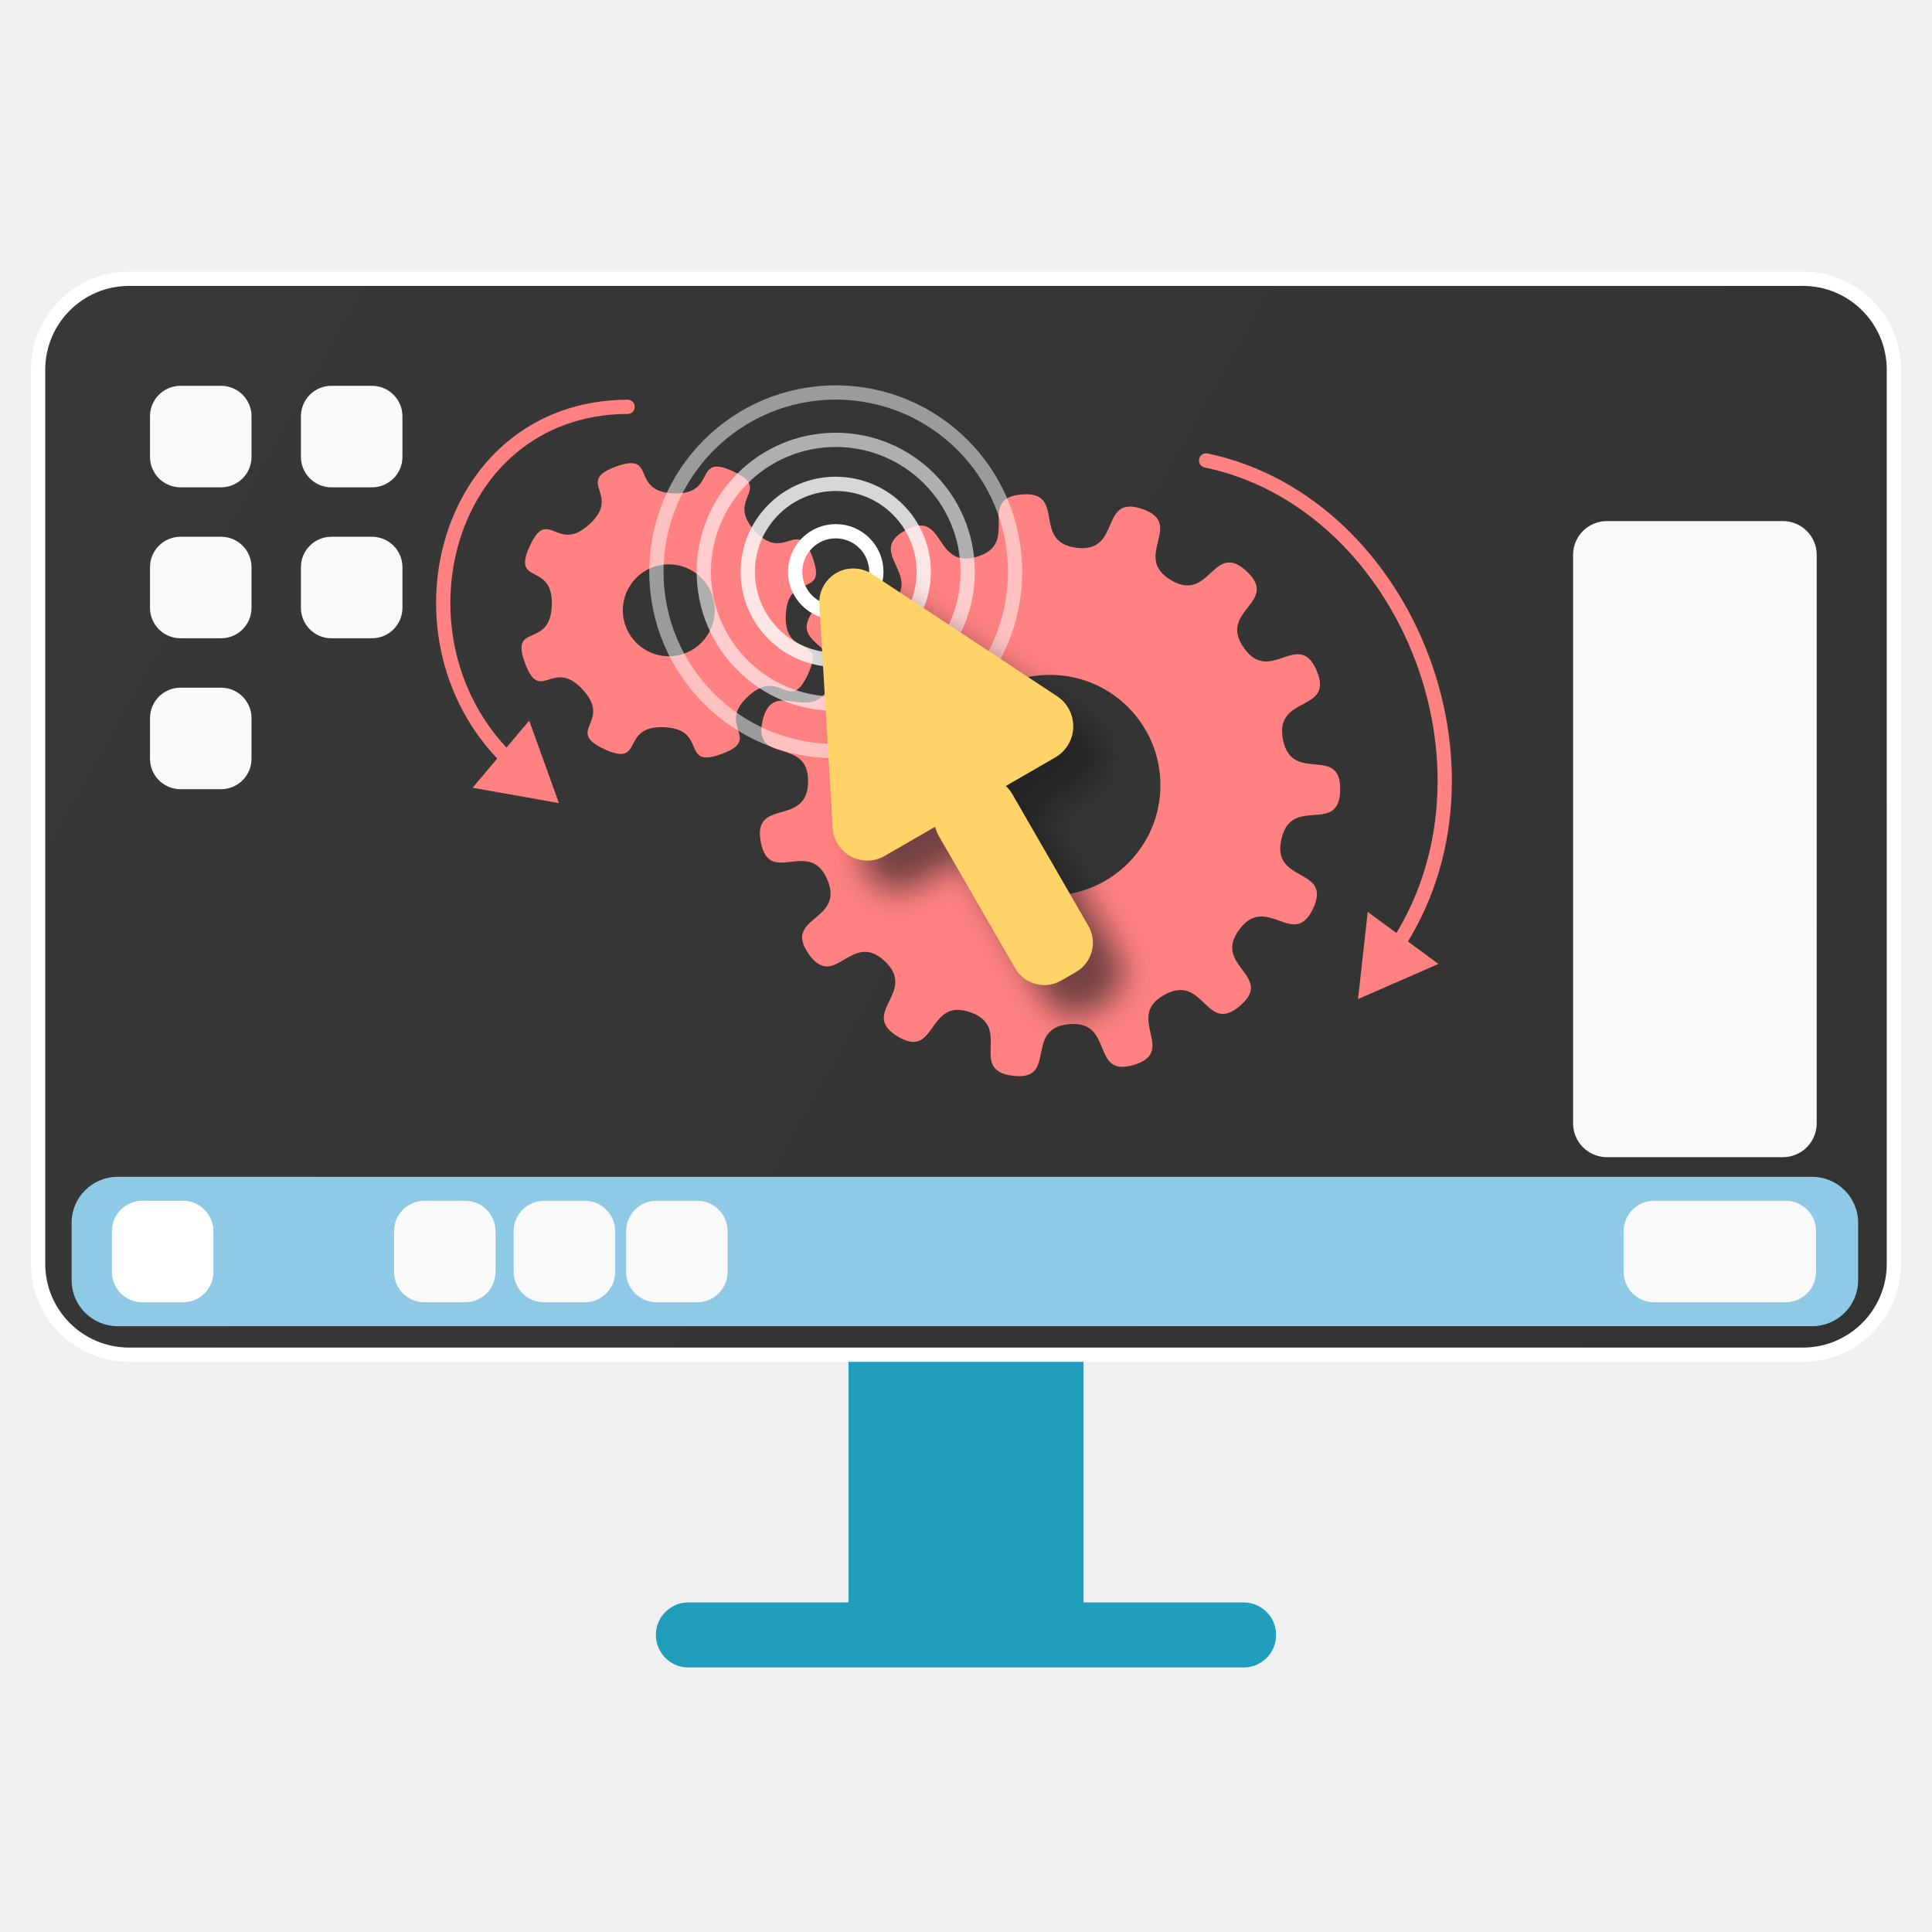
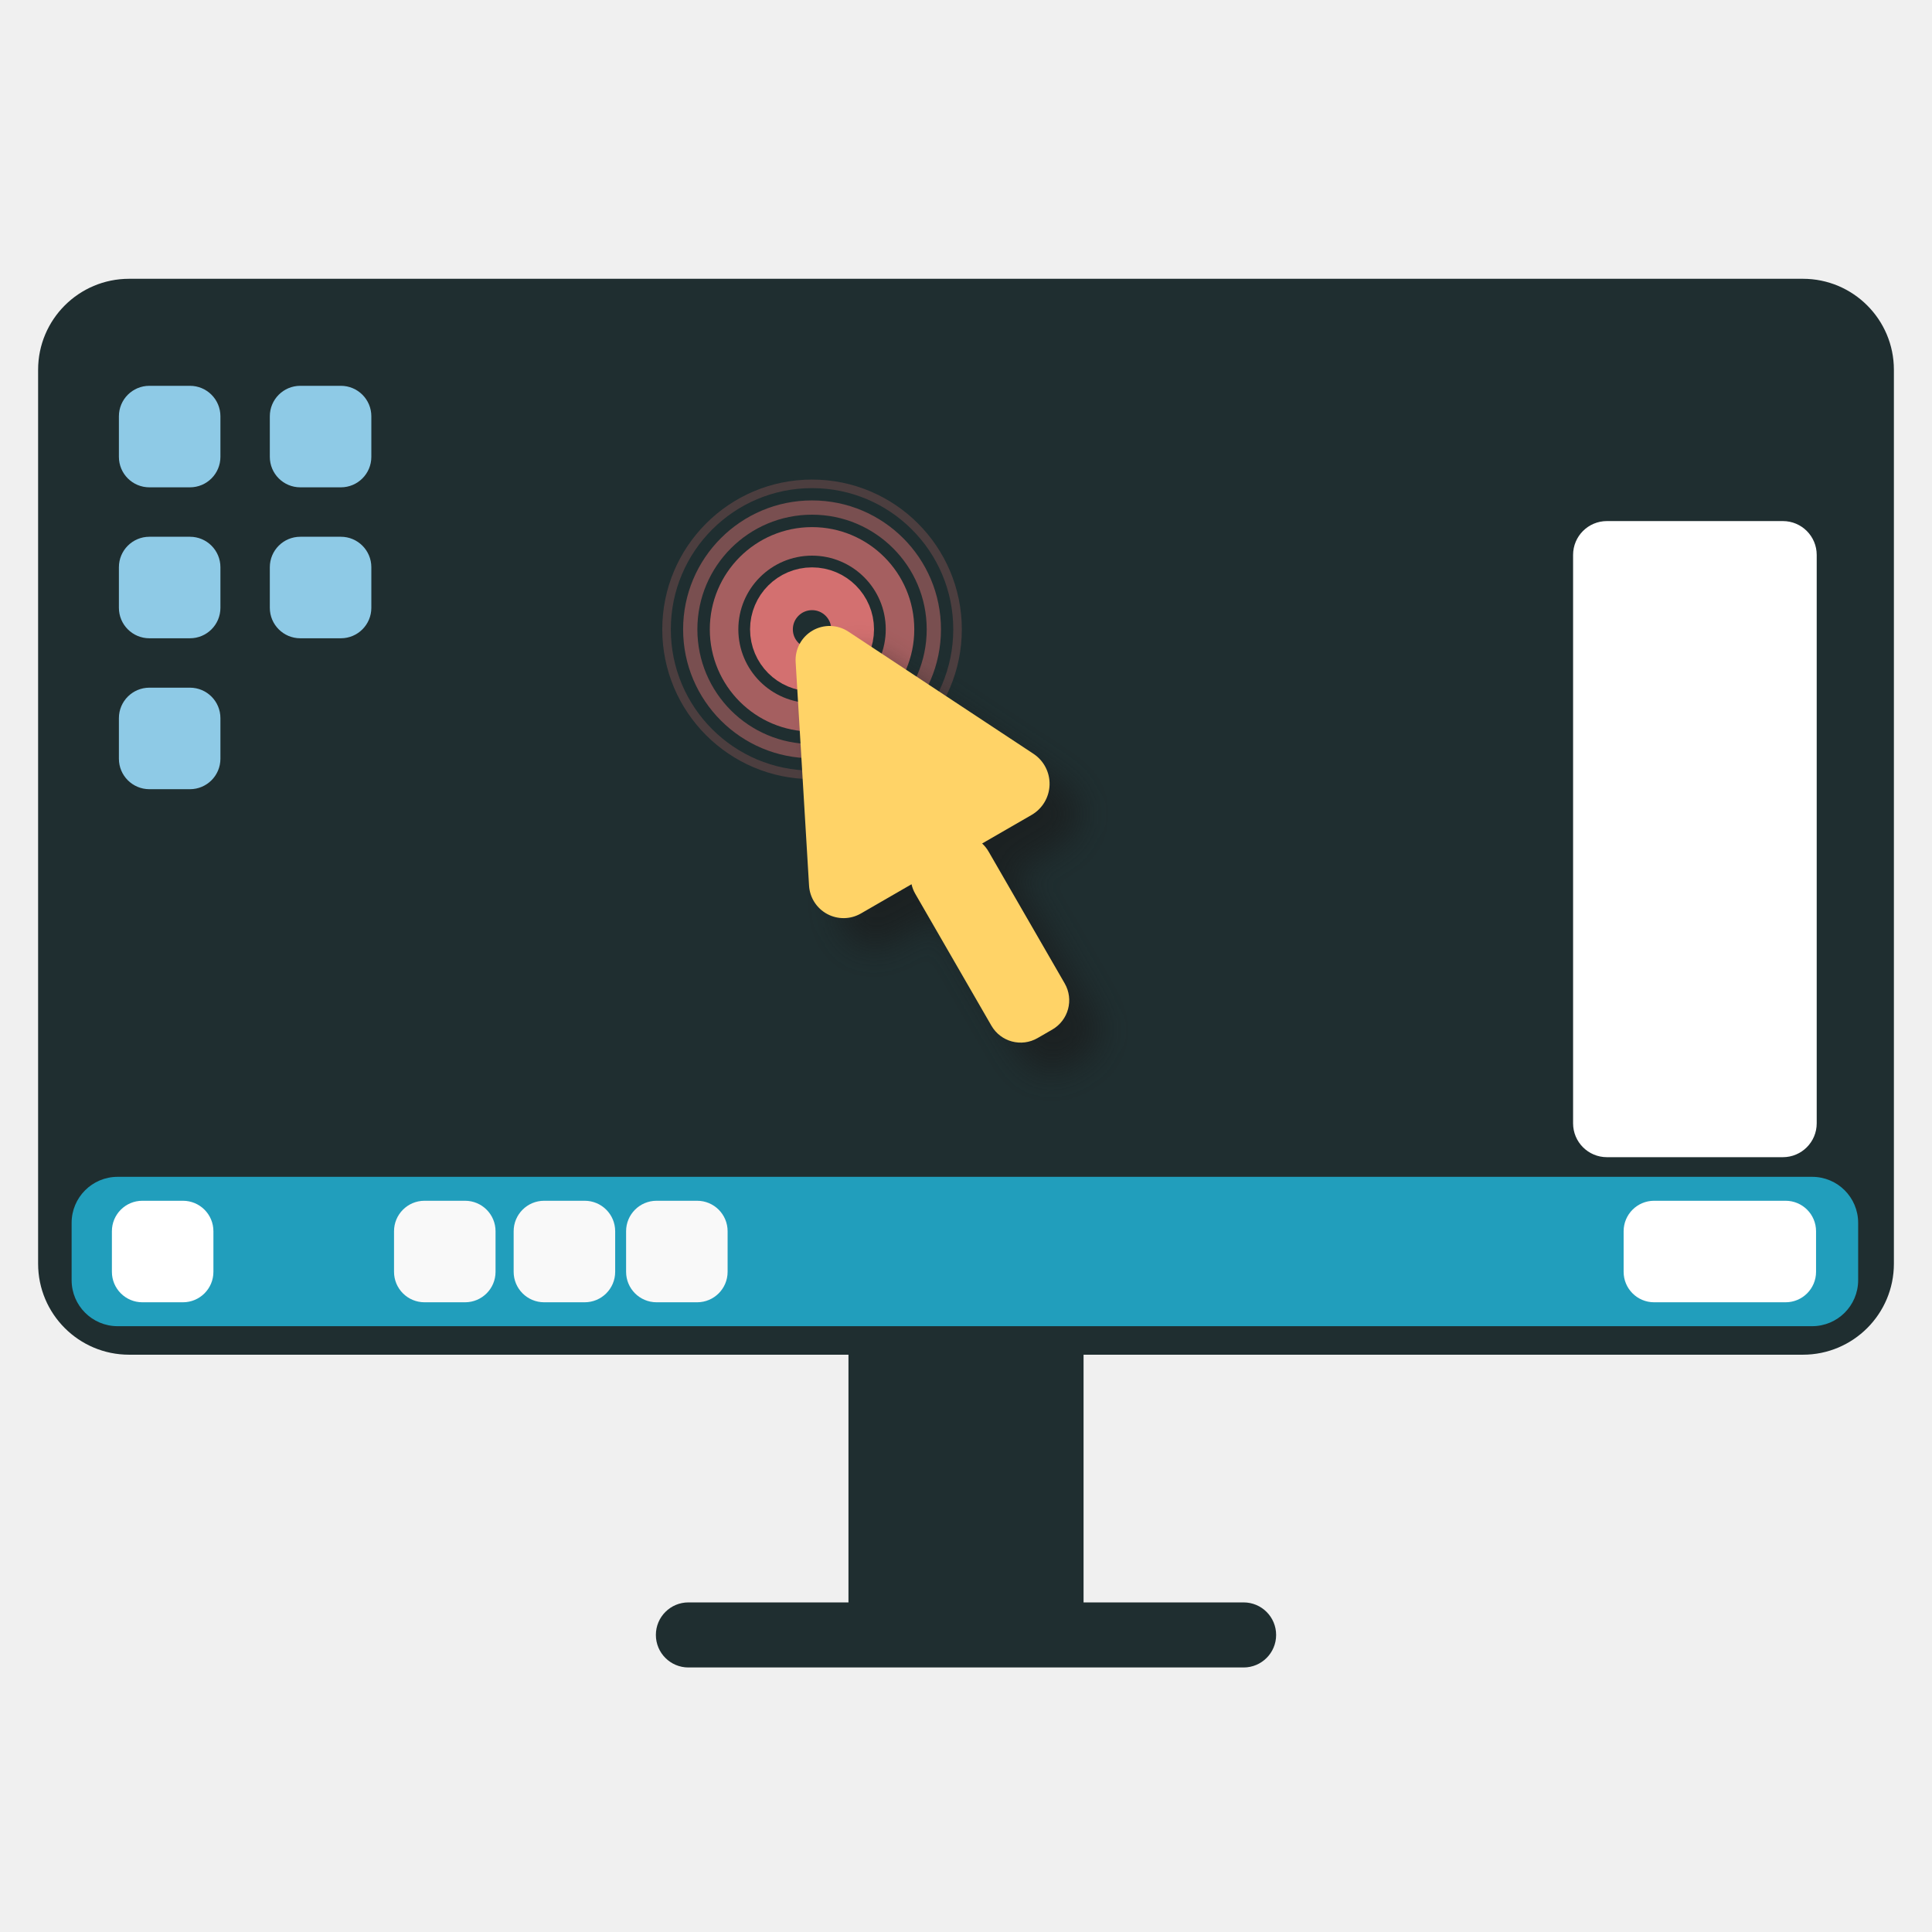
- <svg xmlns="http://www.w3.org/2000/svg" xmlns:xlink="http://www.w3.org/1999/xlink" width="256" height="256" viewBox="0 0 67.733 67.733" version="1.1" id="svg1" xml:space="preserve">
+ <svg xmlns="http://www.w3.org/2000/svg" width="256" height="256" viewBox="0 0 67.733 67.733" version="1.1" id="svg1" xml:space="preserve">
  <defs id="defs1">
-     <linearGradient id="linearGradient5">
-       <stop style="stop-color:#383838;stop-opacity:1;" offset="0" id="stop5" />
-       <stop style="stop-color:#333333;stop-opacity:1;" offset="1" id="stop6" />
-     </linearGradient>
-     <marker style="overflow:visible" id="Triangle" refX="0" refY="0" orient="auto-start-reverse" markerWidth="1" markerHeight="1" viewBox="0 0 1 1" preserveAspectRatio="xMidYMid">
-       <path transform="scale(0.5)" style="fill:context-stroke;fill-rule:evenodd;stroke:context-stroke;stroke-width:1pt" d="M 5.77,0 -2.88,5 V -5 Z" id="path135" />
-     </marker>
-     <linearGradient id="linearGradient1">
-       <stop style="stop-color:#8ecae6;stop-opacity:1;" offset="0" id="stop1" />
-       <stop style="stop-color:#219ebc;stop-opacity:1;" offset="1" id="stop2" />
-     </linearGradient>
-     <linearGradient xlink:href="#linearGradient1" id="linearGradient2" x1="54.357" y1="7.098" x2="3.863" y2="66.919" gradientUnits="userSpaceOnUse" />
    <filter style="color-interpolation-filters:sRGB" id="filter17" x="-0.135" y="-0.089" width="1.271" height="1.178">
      <feGaussianBlur stdDeviation="0.541" id="feGaussianBlur17" />
    </filter>
-     <linearGradient xlink:href="#linearGradient5" id="linearGradient6" x1="3.696" y1="12.027" x2="64.037" y2="46.072" gradientUnits="userSpaceOnUse" />
  </defs>
  <g id="layer1">
-     <g id="g2" transform="translate(-80.97985,-0.7877417)">
-       <path id="path2" style="fill:url(#linearGradient2);fill-opacity:1;stroke:none;stroke-width:0.8;stroke-linecap:round;stroke-linejoin:round" d="m 34.267,67.333 c -5.882,0 -19.291,0.183 -27.36,0.301 -3.594,0.053 -6.459,-2.814 -6.404,-6.408 0.119,-7.851 0.298,-20.81 0.298,-27.36 0,-18.483 14.984,-33.467 33.467,-33.467 18.483,-1.6e-7 33.467,14.984 33.467,33.467 0,18.483 -14.984,33.467 -33.467,33.467 z" transform="translate(-0.2507216,-0.1509983)" />
-       <path style="fill:none;stroke:#ffffff;stroke-width:4;stroke-linecap:round;stroke-linejoin:round;stroke-dasharray:none;stroke-opacity:1" d="m 43.93,35.34 c -3.274,0 -12.745,0.151 -12.745,0.151 0,0 0.151,-9.064 0.151,-12.745 0,-6.956 5.639,-12.595 12.595,-12.595 6.956,0 12.595,5.639 12.595,12.595" id="path3" />
-       <path id="path6" style="fill:none;stroke:#ffffff;stroke-width:4;stroke-linecap:round;stroke-linejoin:round;stroke-dasharray:none;stroke-opacity:1" d="m 24.103,35.522 c -2.113,0.026 -4.224,0.047 -5.592,0.047 -6.956,0 -12.595,5.639 -12.595,12.595 -1e-7,6.956 5.639,12.595 12.595,12.595 6.956,0 12.595,-5.639 12.595,-12.595 0,-3.274 0.151,-12.745 0.151,-12.745" />
-     </g>
    <g id="g1">
      <rect style="fill:#8ecae6;fill-opacity:1;stroke:none;stroke-width:0.8;stroke-linecap:round;stroke-linejoin:round" id="rect1-6" width="13.968" height="14.054" x="-28.24" y="-0.602" ry="0" />
      <rect style="fill:#219ebc;fill-opacity:1;stroke:none;stroke-width:0.8;stroke-linecap:round;stroke-linejoin:round" id="rect2-0" width="13.968" height="14.054" x="-28.24" y="13.452" ry="0" />
      <rect style="fill:#88f8af;fill-opacity:1;stroke:none;stroke-width:0.8;stroke-linecap:round;stroke-linejoin:round" id="rect3-6" width="13.968" height="14.054" x="-28.24" y="27.506" ry="0" />
      <rect style="fill:#ffd367;fill-opacity:1;stroke:none;stroke-width:0.8;stroke-linecap:round;stroke-linejoin:round" id="rect4-2" width="13.968" height="14.054" x="-28.24" y="41.56" ry="0" />
      <rect style="fill:#ff8181;fill-opacity:1;stroke:none;stroke-width:0.8;stroke-linecap:round;stroke-linejoin:round" id="rect5-6" width="13.968" height="14.054" x="-28.24" y="55.613" ry="0" />
    </g>
-     <rect style="fill:#219ebc;fill-opacity:1;stroke:none;stroke-width:1;stroke-linecap:round;stroke-linejoin:round;stroke-dasharray:none" id="rect3" width="8.242" height="11.228" x="29.746" y="45.74" />
-     <rect style="fill:url(#linearGradient6);fill-opacity:1;stroke:#ffffff;stroke-width:0.5;stroke-linecap:round;stroke-linejoin:round;stroke-dasharray:none" id="rect2" width="65.061" height="37.72" x="1.336" y="9.774" ry="3.19" />
-     <rect style="fill:#219ebc;fill-opacity:1;stroke:none;stroke-width:1;stroke-linecap:round;stroke-linejoin:round;stroke-dasharray:none" id="rect4" width="2.281" height="21.745" x="56.178" y="-44.739" transform="rotate(90)" ry="1.14" />
-     <rect style="fill:#f9f9f9;fill-opacity:1;stroke:none;stroke-width:0.5;stroke-linecap:round;stroke-linejoin:round" id="rect17" width="8.541" height="22.301" x="55.15" y="18.268" ry="1.186" />
-     <rect style="fill:#f9f9f9;stroke:none;stroke-width:0.5;stroke-linecap:round;stroke-linejoin:round;fill-opacity:1" id="rect12" width="3.559" height="3.559" x="10.55" y="13.526" ry="1.068" />
-     <rect style="fill:#f9f9f9;stroke:none;stroke-width:0.5;stroke-linecap:round;stroke-linejoin:round;fill-opacity:1" id="rect14" width="3.559" height="3.559" x="10.55" y="18.818" ry="1.068" />
-     <path style="fill:#ff8181;fill-opacity:1;stroke:none;stroke-width:1.135;stroke-linecap:round;stroke-linejoin:round;stroke-dasharray:none" id="path4" d="m 48.052,30.407 c -0.773,1.662 -1.838,-0.624 -2.937,0.843 -1.089,1.454 1.408,1.834 0.038,3.028 -1.382,1.204 -1.425,-1.318 -3.026,-0.424 -1.587,0.886 0.54,2.248 -1.197,2.782 -1.752,0.538 -0.766,-1.784 -2.592,-1.618 -1.81,0.164 -0.421,2.274 -2.225,2.054 -1.82,-0.221 0.026,-1.941 -1.709,-2.533 -1.72,-0.586 -1.31,1.906 -2.868,0.972 -1.573,-0.942 0.813,-1.763 -0.531,-3.009 -1.333,-1.235 -1.972,1.208 -3.016,-0.279 -1.053,-1.5 1.46,-1.279 0.738,-2.965 -0.715,-1.67 -2.292,0.302 -2.641,-1.481 -0.352,-1.799 1.854,-0.575 1.88,-2.408 0.026,-1.817 -2.217,-0.657 -1.81,-2.428 0.41,-1.787 1.928,0.229 2.697,-1.435 0.763,-1.649 -1.758,-1.502 -0.666,-2.954 1.102,-1.465 1.668,0.993 3.048,-0.214 1.368,-1.196 -0.995,-2.087 0.593,-2.97 1.602,-0.891 1.12,1.585 2.871,1.044 1.736,-0.536 -0.061,-2.311 1.749,-2.472 1.826,-0.162 0.378,1.904 2.198,2.122 1.804,0.216 0.885,-2.136 2.604,-1.547 1.734,0.595 -0.429,1.893 1.145,2.833 1.56,0.931 1.677,-1.592 3.008,-0.354 1.342,1.249 -1.162,1.555 -0.106,3.054 1.047,1.485 2.18,-0.772 2.892,0.9 0.718,1.687 -1.694,0.948 -1.339,2.747 0.352,1.783 2.305,0.181 2.276,1.998 -0.03,1.833 -1.933,0.177 -2.34,1.965 -0.403,1.772 2.032,1.103 1.266,2.751 z" transform="matrix(0.8815788,0,0,0.8810234,3.676756,5.054494)" />
-     <path style="fill:#ff8181;fill-opacity:1;stroke:none;stroke-width:2.167;stroke-linecap:round;stroke-linejoin:round;stroke-dasharray:none" id="path5" d="m 48.052,30.407 c -1.417,3.064 -2.048,-0.635 -4.53,1.653 -2.482,2.288 1.154,3.217 -2.015,4.381 -3.169,1.164 -0.999,-1.898 -4.372,-2.035 -3.373,-0.137 -1.459,3.091 -4.523,1.673 -3.064,-1.417 0.635,-2.048 -1.653,-4.53 -2.288,-2.482 -3.217,1.154 -4.381,-2.015 -1.164,-3.169 1.898,-0.999 2.035,-4.372 0.137,-3.373 -3.091,-1.459 -1.673,-4.523 1.417,-3.064 2.048,0.635 4.53,-1.653 2.482,-2.288 -1.154,-3.217 2.015,-4.381 3.169,-1.164 0.999,1.898 4.372,2.035 3.373,0.137 1.459,-3.091 4.523,-1.673 3.064,1.417 -0.635,2.048 1.653,4.53 2.288,2.482 3.217,-1.154 4.381,2.015 1.164,3.169 -1.898,0.999 -2.035,4.372 -0.137,3.373 3.091,1.459 1.673,4.523 z" transform="matrix(0.4617085,0,0,0.4614176,6.134697,9.618839)" />
-     <ellipse style="fill:#353535;fill-opacity:1;stroke:none;stroke-width:1;stroke-linecap:round;stroke-linejoin:round;stroke-dasharray:none" id="path8" cx="36.813" cy="27.528" rx="3.87" ry="3.868" />
-     <ellipse style="fill:#363636;fill-opacity:1;stroke:none;stroke-width:1;stroke-linecap:round;stroke-linejoin:round;stroke-dasharray:none" id="circle8" cx="23.447" cy="21.396" rx="1.612" ry="1.611" />
-     <path style="fill:none;fill-opacity:0.648;stroke:#ff8181;stroke-width:0.5;stroke-linecap:round;stroke-linejoin:round;stroke-dasharray:none;stroke-opacity:1;marker-end:url(#Triangle)" d="m 42.285,16.143 c 7.144,1.494 10.947,11.249 6.379,17.453" id="path9" />
-     <path style="fill:none;fill-opacity:0.648;stroke:#ff8181;stroke-width:0.567;stroke-linecap:round;stroke-linejoin:round;stroke-dasharray:none;stroke-opacity:1;marker-end:url(#Triangle)" d="m 44.127,17.793 c 7.51,0.035 9.808,9.803 4.27,14.472" id="path10" transform="matrix(-0.8815788,0,0,0.8810234,60.90448,-1.414159)" />
-     <rect style="fill:#8ecae6;fill-opacity:1;stroke:none;stroke-width:0.5;stroke-linecap:round;stroke-linejoin:round" id="rect5" width="62.633" height="5.236" x="2.511" y="41.258" ry="1.612" />
+     <rect style="fill:#1f2e30;fill-opacity:1;stroke:none;stroke-width:1;stroke-linecap:round;stroke-linejoin:round;stroke-dasharray:none" id="rect3" width="8.242" height="11.228" x="29.746" y="45.74" />
+     <rect style="fill:#1f2e30;fill-opacity:1;stroke:none;stroke-width:0.5;stroke-linecap:round;stroke-linejoin:round;stroke-dasharray:none" id="rect2" width="65.061" height="37.72" x="1.336" y="9.774" ry="3.19" />
+     <rect style="fill:#1f2e30;fill-opacity:1;stroke:none;stroke-width:1;stroke-linecap:round;stroke-linejoin:round;stroke-dasharray:none" id="rect4" width="2.281" height="21.745" x="56.178" y="-44.739" transform="rotate(90)" ry="1.14" />
+     <rect style="fill:#ffffff;fill-opacity:1;stroke:none;stroke-width:0.5;stroke-linecap:round;stroke-linejoin:round" id="rect17" width="8.541" height="22.301" x="55.15" y="18.268" ry="1.186" />
+     <rect style="fill:#219ebc;fill-opacity:1;stroke:none;stroke-width:0.5;stroke-linecap:round;stroke-linejoin:round" id="rect5" width="62.633" height="5.236" x="2.511" y="41.258" ry="1.612" />
    <rect style="fill:#ffffff;stroke:none;stroke-width:0.5;stroke-linecap:round;stroke-linejoin:round" id="rect6" width="3.559" height="3.559" x="3.923" y="42.097" ry="1.068" />
    <rect style="fill:#f9f9f9;stroke:none;stroke-width:0.5;stroke-linecap:round;stroke-linejoin:round;fill-opacity:1" id="rect7" width="3.559" height="3.559" x="13.814" y="42.097" ry="1.068" />
    <rect style="fill:#f9f9f9;stroke:none;stroke-width:0.5;stroke-linecap:round;stroke-linejoin:round;fill-opacity:1" id="rect8" width="3.559" height="3.559" x="18.008" y="42.097" ry="1.068" />
    <rect style="fill:#f9f9f9;stroke:none;stroke-width:0.5;stroke-linecap:round;stroke-linejoin:round;fill-opacity:1" id="rect9" width="3.559" height="3.559" x="21.95" y="42.097" ry="1.068" />
-     <rect style="fill:#f9f9f9;fill-opacity:1;stroke:none;stroke-width:0.5;stroke-linecap:round;stroke-linejoin:round" id="rect10" width="6.746" height="3.559" x="56.922" y="42.097" ry="1.068" />
-     <rect style="fill:#f9f9f9;stroke:none;stroke-width:0.5;stroke-linecap:round;stroke-linejoin:round;fill-opacity:1" id="rect11" width="3.559" height="3.559" x="5.259" y="13.526" ry="1.068" />
-     <rect style="fill:#f9f9f9;stroke:none;stroke-width:0.5;stroke-linecap:round;stroke-linejoin:round;fill-opacity:1" id="rect13" width="3.559" height="3.559" x="5.259" y="18.818" ry="1.068" />
-     <rect style="fill:#f9f9f9;stroke:none;stroke-width:0.5;stroke-linecap:round;stroke-linejoin:round;fill-opacity:1" id="rect15" width="3.559" height="3.559" x="5.259" y="24.109" ry="1.068" />
-     <circle style="fill:none;fill-opacity:1;stroke:#ffffff;stroke-width:0.5;stroke-linecap:round;stroke-linejoin:round;stroke-dasharray:none;stroke-opacity:1" id="path7" cx="29.3" cy="20.047" r="1.423" />
-     <circle style="fill:#864747;fill-opacity:1;stroke:none;stroke-width:0.5;stroke-linecap:round;stroke-linejoin:round;stroke-opacity:1" id="path1" cx="89.204" cy="30.367" r="8.778" />
-     <circle style="fill:none;fill-opacity:1;stroke:#ffffff;stroke-width:0.5;stroke-linecap:round;stroke-linejoin:round;stroke-dasharray:none;stroke-opacity:0.8" id="circle7" cx="29.3" cy="20.047" r="3.084" />
-     <circle style="fill:none;fill-opacity:1;stroke:#ffffff;stroke-width:0.5;stroke-linecap:round;stroke-linejoin:round;stroke-dasharray:none;stroke-opacity:0.6" id="circle9" cx="29.3" cy="20.047" r="4.626" />
-     <circle style="fill:none;fill-opacity:1;stroke:#ffffff;stroke-width:0.5;stroke-linecap:round;stroke-linejoin:round;stroke-dasharray:none;stroke-opacity:0.5" id="circle10" cx="29.3" cy="20.047" r="6.287" />
-     <g id="g5" transform="translate(-0.3465988,-1.401106)">
+     <rect style="fill:#ffffff;fill-opacity:1;stroke:none;stroke-width:0.5;stroke-linecap:round;stroke-linejoin:round" id="rect10" width="6.746" height="3.559" x="56.922" y="42.097" ry="1.068" />
+     <g id="g2" transform="translate(-1.090422)" style="fill:#8ecae6;fill-opacity:1">
+       <rect style="fill:#8ecae6;fill-opacity:1;stroke:none;stroke-width:0.5;stroke-linecap:round;stroke-linejoin:round" id="rect12" width="3.559" height="3.559" x="10.55" y="13.526" ry="1.068" />
+       <rect style="fill:#8ecae6;fill-opacity:1;stroke:none;stroke-width:0.5;stroke-linecap:round;stroke-linejoin:round" id="rect14" width="3.559" height="3.559" x="10.55" y="18.818" ry="1.068" />
+       <rect style="fill:#8ecae6;fill-opacity:1;stroke:none;stroke-width:0.5;stroke-linecap:round;stroke-linejoin:round" id="rect11" width="3.559" height="3.559" x="5.259" y="13.526" ry="1.068" />
+       <rect style="fill:#8ecae6;fill-opacity:1;stroke:none;stroke-width:0.5;stroke-linecap:round;stroke-linejoin:round" id="rect13" width="3.559" height="3.559" x="5.259" y="18.818" ry="1.068" />
+       <rect style="fill:#8ecae6;fill-opacity:1;stroke:none;stroke-width:0.5;stroke-linecap:round;stroke-linejoin:round" id="rect15" width="3.559" height="3.559" x="5.259" y="24.109" ry="1.068" />
+     </g>
+     <circle style="fill:none;fill-opacity:1;stroke:#ff8181;stroke-width:1.5;stroke-linecap:round;stroke-linejoin:round;stroke-dasharray:none;stroke-opacity:0.801" id="path7" cx="28.469" cy="22.064" r="1.423" />
+     <circle style="fill:none;fill-opacity:1;stroke:#ff8181;stroke-width:1;stroke-linecap:round;stroke-linejoin:round;stroke-dasharray:none;stroke-opacity:0.6" id="circle7" cx="28.469" cy="22.064" r="3.084" />
+     <circle style="fill:none;fill-opacity:1;stroke:#ff8181;stroke-width:0.5;stroke-linecap:round;stroke-linejoin:round;stroke-dasharray:none;stroke-opacity:0.4" id="circle9" cx="28.469" cy="22.064" r="4.27" />
+     <circle style="fill:none;fill-opacity:1;stroke:#ff8181;stroke-width:0.3;stroke-linecap:round;stroke-linejoin:round;stroke-dasharray:none;stroke-opacity:0.2" id="circle10" cx="28.469" cy="22.064" r="5.101" />
+     <g id="g5" transform="translate(-1.176955,0.6154728)">
      <g id="g4">
        <path id="path17" style="fill:#1a1a1a;fill-opacity:0.609;stroke-width:0.5;stroke-linecap:round;stroke-linejoin:round;filter:url(#filter17)" d="m 30.725,22.549 a 1.194,1.194 0 0 0 -0.595,1.105 l 0.47,7.837 a 1.213,1.213 0 0 0 1.818,0.978 l 1.775,-1.025 c 0.026,0.115 0.069,0.228 0.131,0.335 l 2.669,4.623 c 0.329,0.569 1.051,0.763 1.62,0.434 l 0.514,-0.297 c 0.569,-0.329 0.763,-1.051 0.435,-1.62 L 36.893,30.296 C 36.831,30.189 36.755,30.095 36.668,30.015 l 1.734,-1.001 a 1.261,1.261 0 0 0 0.065,-2.144 l -6.488,-4.283 a 1.194,1.194 0 0 0 -1.255,-0.038 z" />
      </g>
      <path id="rect16" style="fill:#ffd367;fill-opacity:1;stroke-width:0.5;stroke-linecap:round;stroke-linejoin:round" d="m 29.666,21.49 a 1.194,1.194 0 0 0 -0.595,1.105 l 0.47,7.837 a 1.213,1.213 0 0 0 1.818,0.978 l 1.775,-1.025 c 0.026,0.115 0.069,0.228 0.131,0.335 l 2.669,4.623 c 0.329,0.569 1.051,0.763 1.62,0.434 l 0.514,-0.297 c 0.569,-0.329 0.763,-1.051 0.435,-1.62 l -2.669,-4.623 c -0.062,-0.107 -0.139,-0.202 -0.225,-0.281 l 1.734,-1.001 a 1.261,1.261 0 0 0 0.065,-2.144 l -6.488,-4.283 a 1.194,1.194 0 0 0 -1.255,-0.038 z" />
    </g>
  </g>
</svg>
